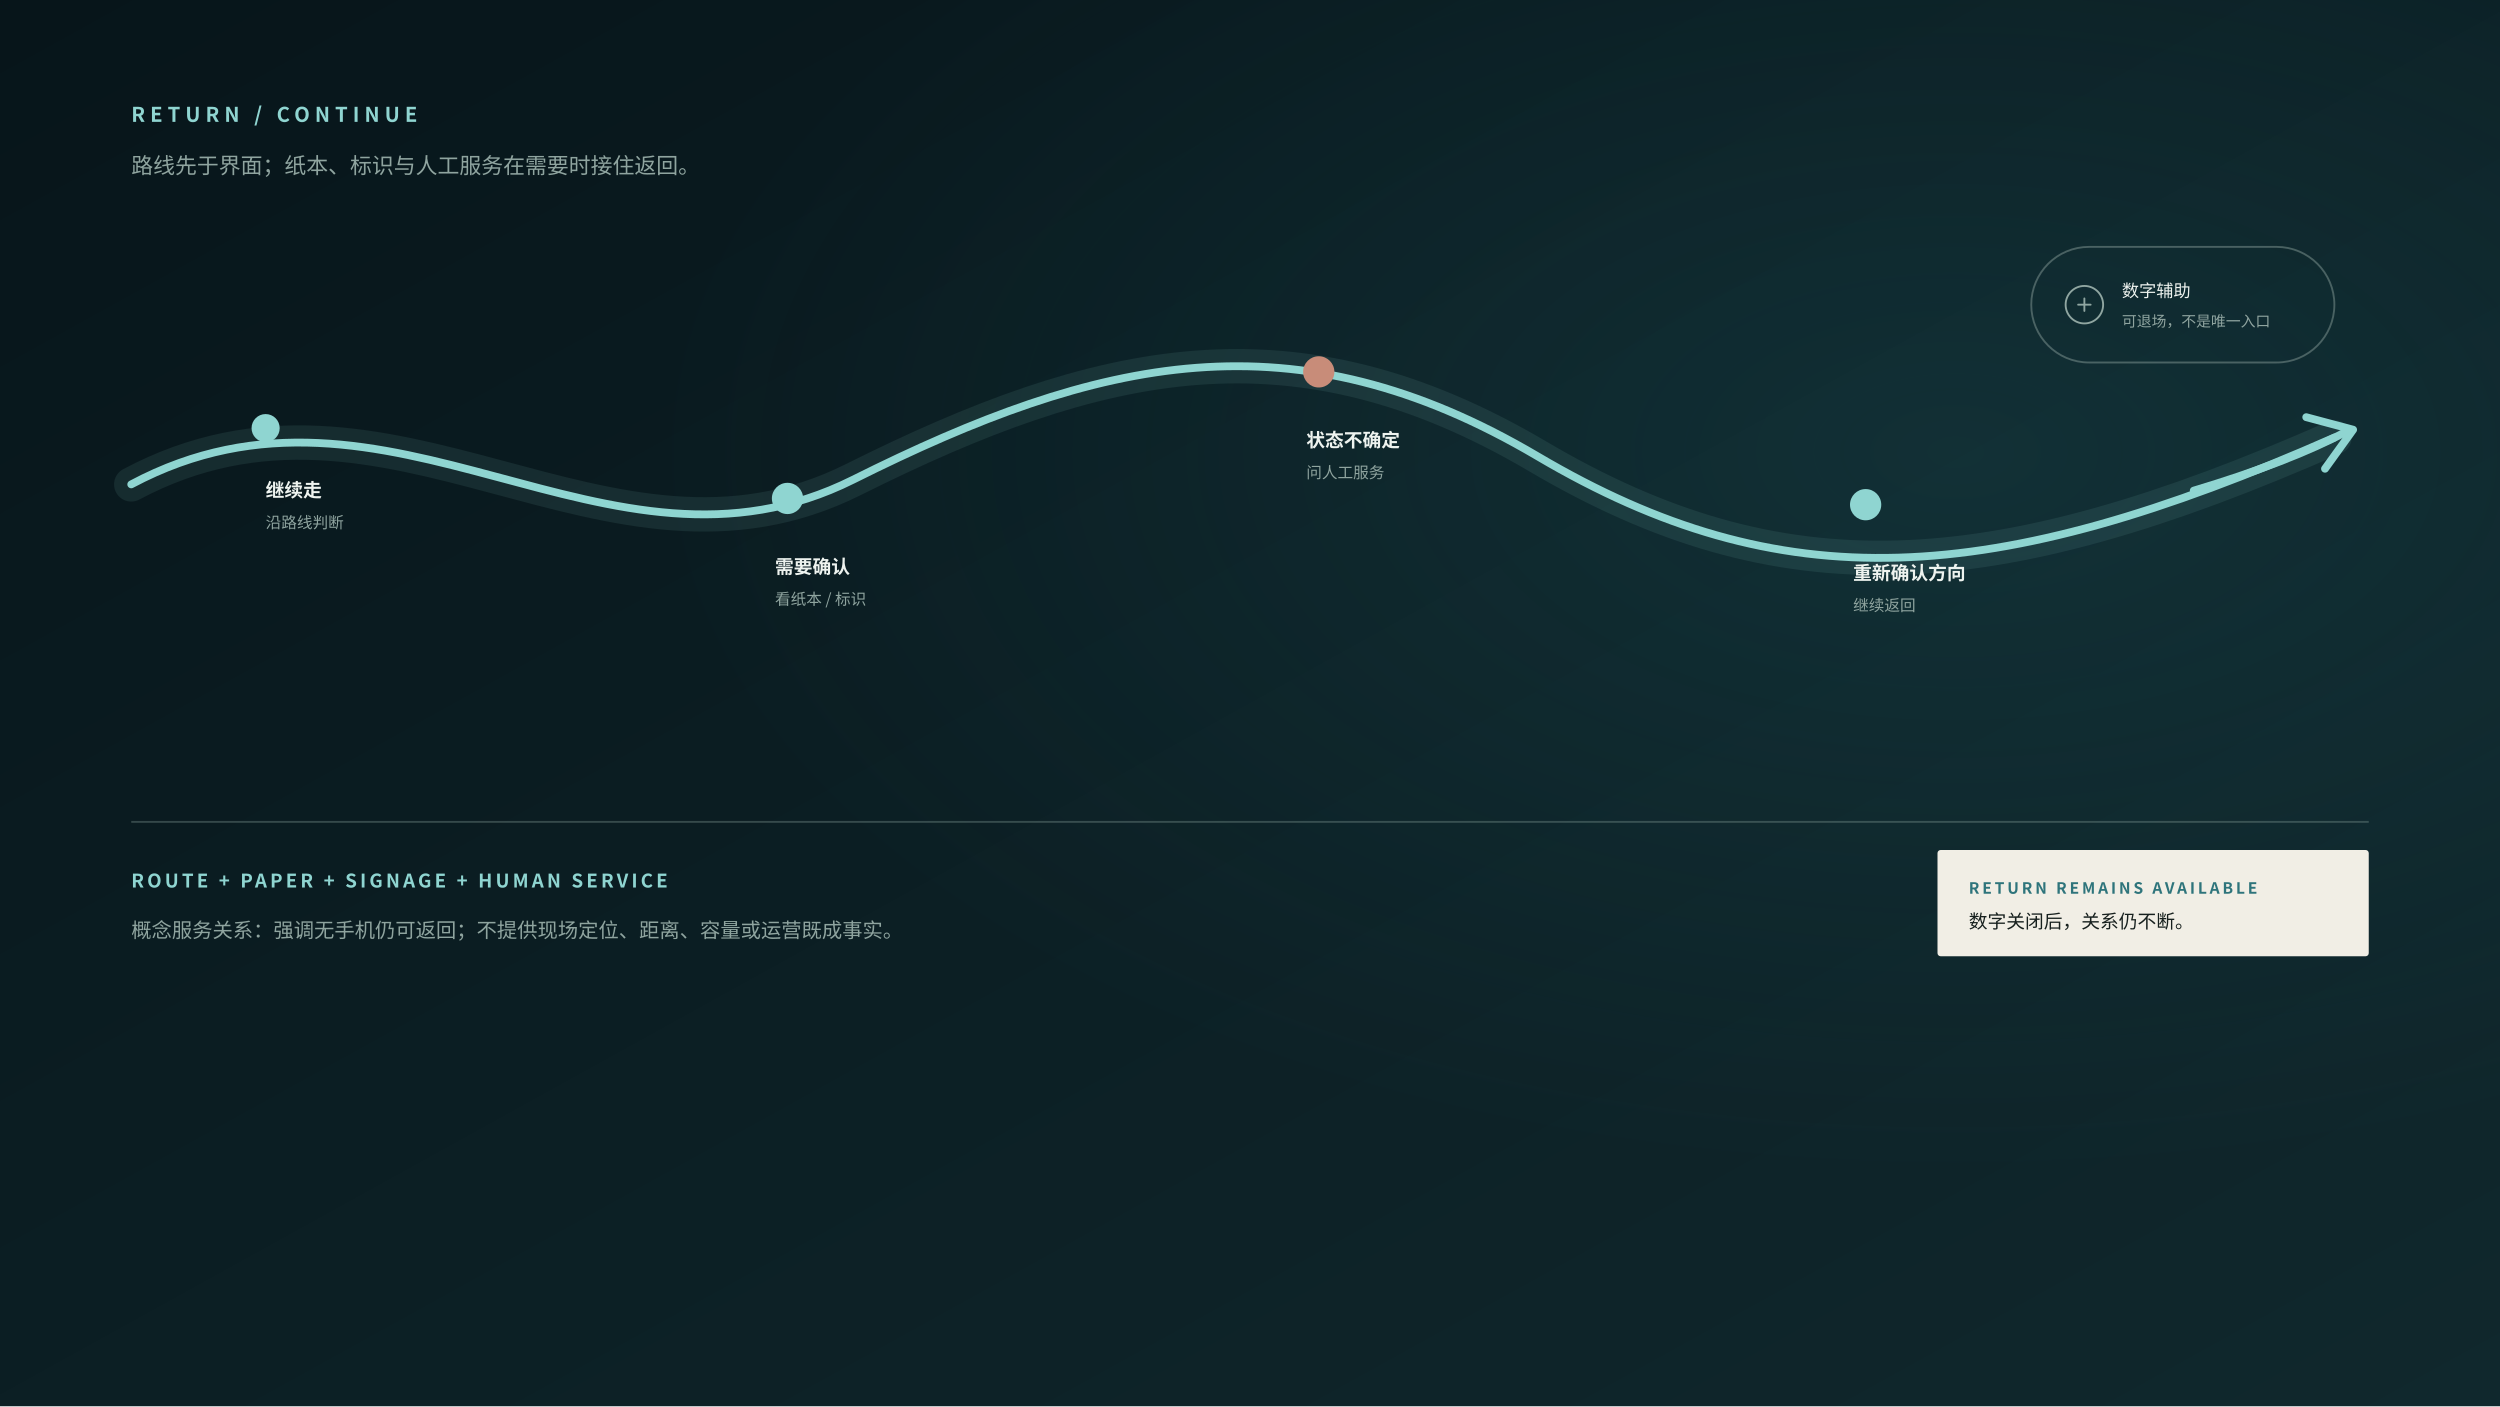
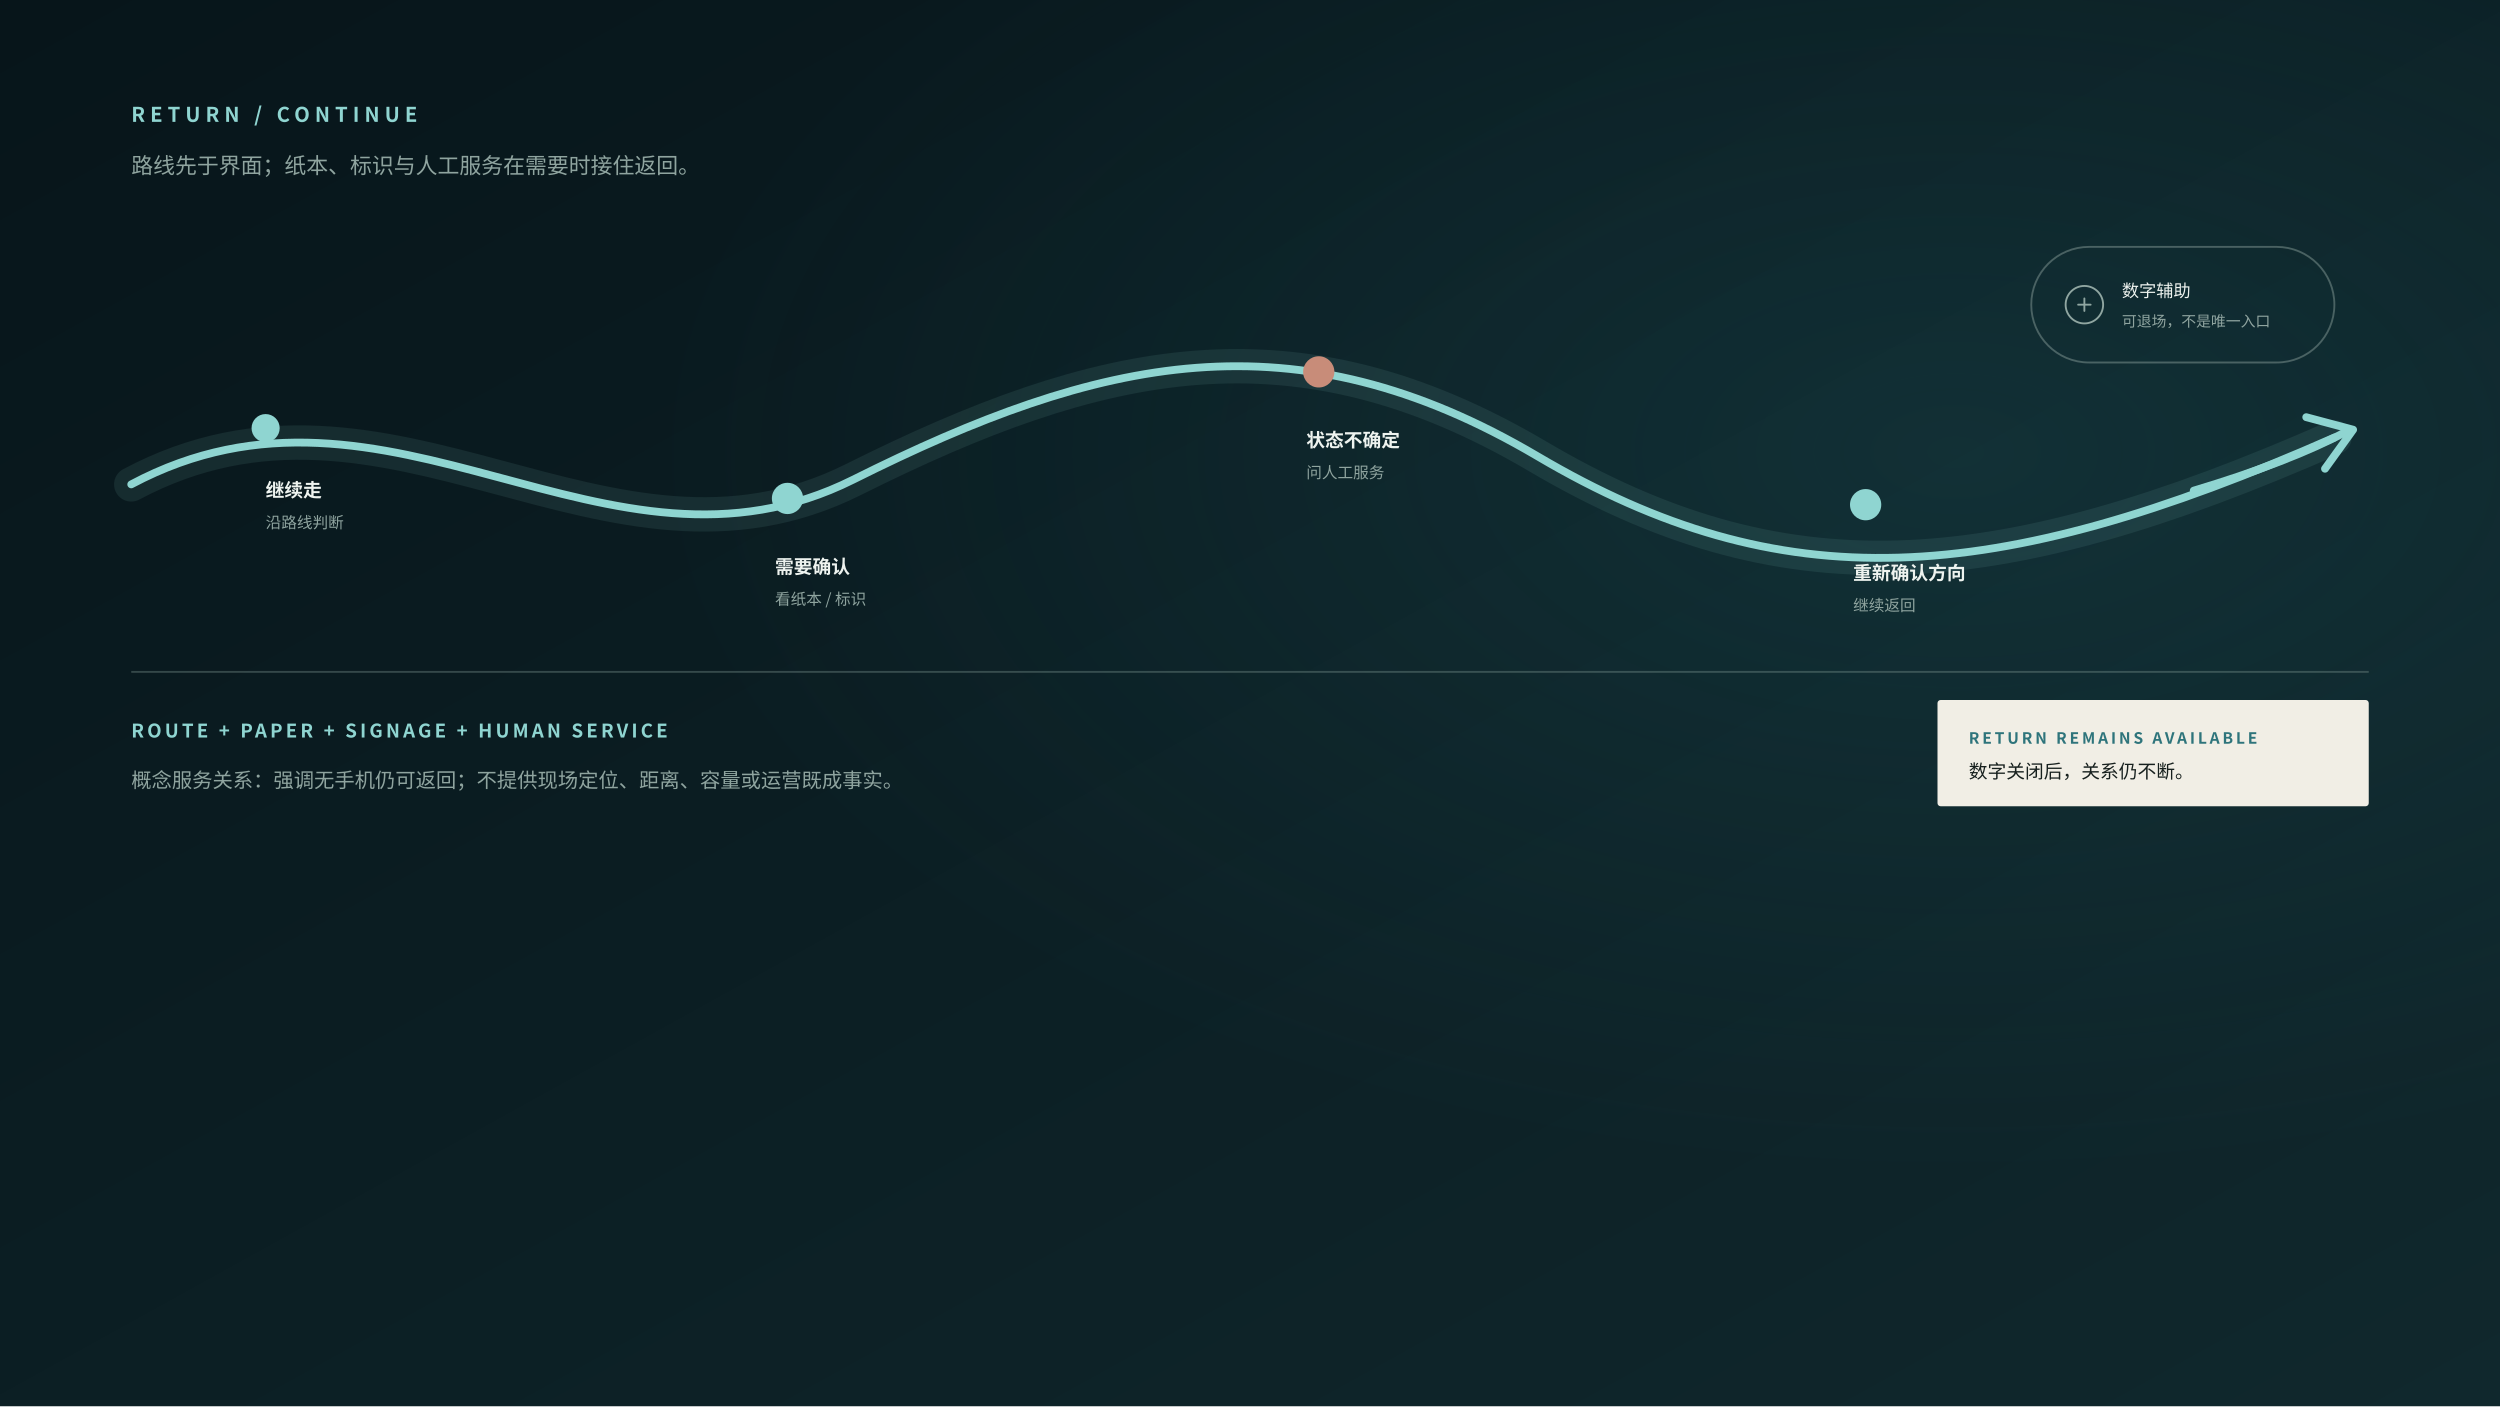
<svg xmlns="http://www.w3.org/2000/svg" width="1600" height="900" viewBox="0 0 1600 900" role="img" aria-labelledby="title desc">
  <defs>
    <style>
    .sans{font-family:"Noto Sans CJK SC","Microsoft YaHei",Arial,sans-serif}
    .paper{fill:#F1EEE5}.soft{fill:#8FA49F}.water{fill:#8FD5D1}.seal{fill:#C88C79}
    .route{fill:none;stroke:#8FD5D1;stroke-width:5;stroke-linecap:round;stroke-linejoin:round}
    .route-soft{fill:none;stroke:#8FD5D1;stroke-width:22;stroke-opacity:.10;stroke-linecap:round;stroke-linejoin:round}
    .hair{fill:none;stroke:#91AAA4;stroke-width:1.2;stroke-opacity:.32}
  </style>
    <linearGradient id="bg" x1="0" y1="0" x2="1" y2="1">
      <stop offset="0" stop-color="#07151A" />
      <stop offset="1" stop-color="#10282D" />
    </linearGradient>
    <radialGradient id="mist" cx="78%" cy="32%" r="52%">
      <stop offset="0" stop-color="#28737B" stop-opacity=".20" />
      <stop offset="1" stop-color="#28737B" stop-opacity="0" />
    </radialGradient>
  </defs>
  <rect width="1600" height="900" fill="url(#bg)" />
  <rect width="1600" height="900" fill="url(#mist)" />
  <g class="sans">
    <text x="84" y="78" font-size="13" font-weight="700" letter-spacing="3.2" class="water">RETURN / CONTINUE</text>
    <text x="84" y="111" font-size="14" class="soft">路线先于界面；纸本、标识与人工服务在需要时接住返回。</text>
  </g>
  <g transform="translate(84 188)">
    <path d="M0 122 C165 34 304 198 462 119 S744 12 900 104 S1190 189 1410 92" class="route-soft" />
    <path d="M0 122 C165 34 304 198 462 119 S744 12 900 104 S1190 189 1410 92" class="route" />
    <path d="M1320 126 C1360 114 1394 101 1418 88" class="route" />
    <path d="M1392 79 L1422 87 L1404 112" class="route" />
    <g class="sans">
      <g transform="translate(86 86)">
        <circle r="9" fill="#8FD5D1" />
        <text x="0" y="44" font-size="12" font-weight="700" fill="#EEF3EF">继续走</text>
        <text x="0" y="64" font-size="10" class="soft">沿路线判断</text>
      </g>
      <g transform="translate(420 131)">
        <circle r="10" fill="#8FD5D1" />
        <text x="-8" y="48" font-size="12" font-weight="700" fill="#EEF3EF">需要确认</text>
        <text x="-8" y="68" font-size="10" class="soft">看纸本 / 标识</text>
      </g>
      <g transform="translate(760 50)">
        <circle r="10" fill="#C88C79" />
        <text x="-8" y="48" font-size="12" font-weight="700" fill="#EEF3EF">状态不确定</text>
        <text x="-8" y="68" font-size="10" class="soft">问人工服务</text>
      </g>
      <g transform="translate(1110 135)">
        <circle r="10" fill="#8FD5D1" />
        <text x="-8" y="48" font-size="12" font-weight="700" fill="#EEF3EF">重新确认方向</text>
        <text x="-8" y="68" font-size="10" class="soft">继续返回</text>
      </g>
    </g>
    <g transform="translate(1216 -30)" class="sans">
      <rect width="194" height="74" rx="37" fill="none" stroke="#90A6A1" stroke-width="1.2" stroke-opacity=".45" />
      <circle cx="34" cy="37" r="12" fill="none" stroke="#90A6A1" stroke-width="1.2" />
      <path d="M30 37h8M34 33v8" stroke="#90A6A1" stroke-width="1.2" stroke-linecap="round" />
      <text x="58" y="32" font-size="11" fill="#EEF3EF">数字辅助</text>
      <text x="58" y="51" font-size="9.5" class="soft">可退场，不是唯一入口</text>
    </g>
  </g>
-   <g transform="translate(84 526)" class="sans">
+   <g transform="translate(84 430)" class="sans">
    <line x1="0" y1="0" x2="1432" y2="0" class="hair" />
    <text x="0" y="42" font-size="12" font-weight="700" letter-spacing="2" class="water">ROUTE + PAPER + SIGNAGE + HUMAN SERVICE</text>
    <text x="0" y="74" font-size="13" class="soft">概念服务关系：强调无手机仍可返回；不提供现场定位、距离、容量或运营既成事实。</text>
    <g transform="translate(1156 18)">
      <rect width="276" height="68" rx="2" fill="#F1EEE5" />
      <text x="20" y="28" font-size="10" font-weight="800" letter-spacing="1.8" fill="#2E747B">RETURN REMAINS AVAILABLE</text>
      <text x="20" y="50" font-size="12" fill="#17201E">数字关闭后，关系仍不断。</text>
    </g>
  </g>
</svg>
